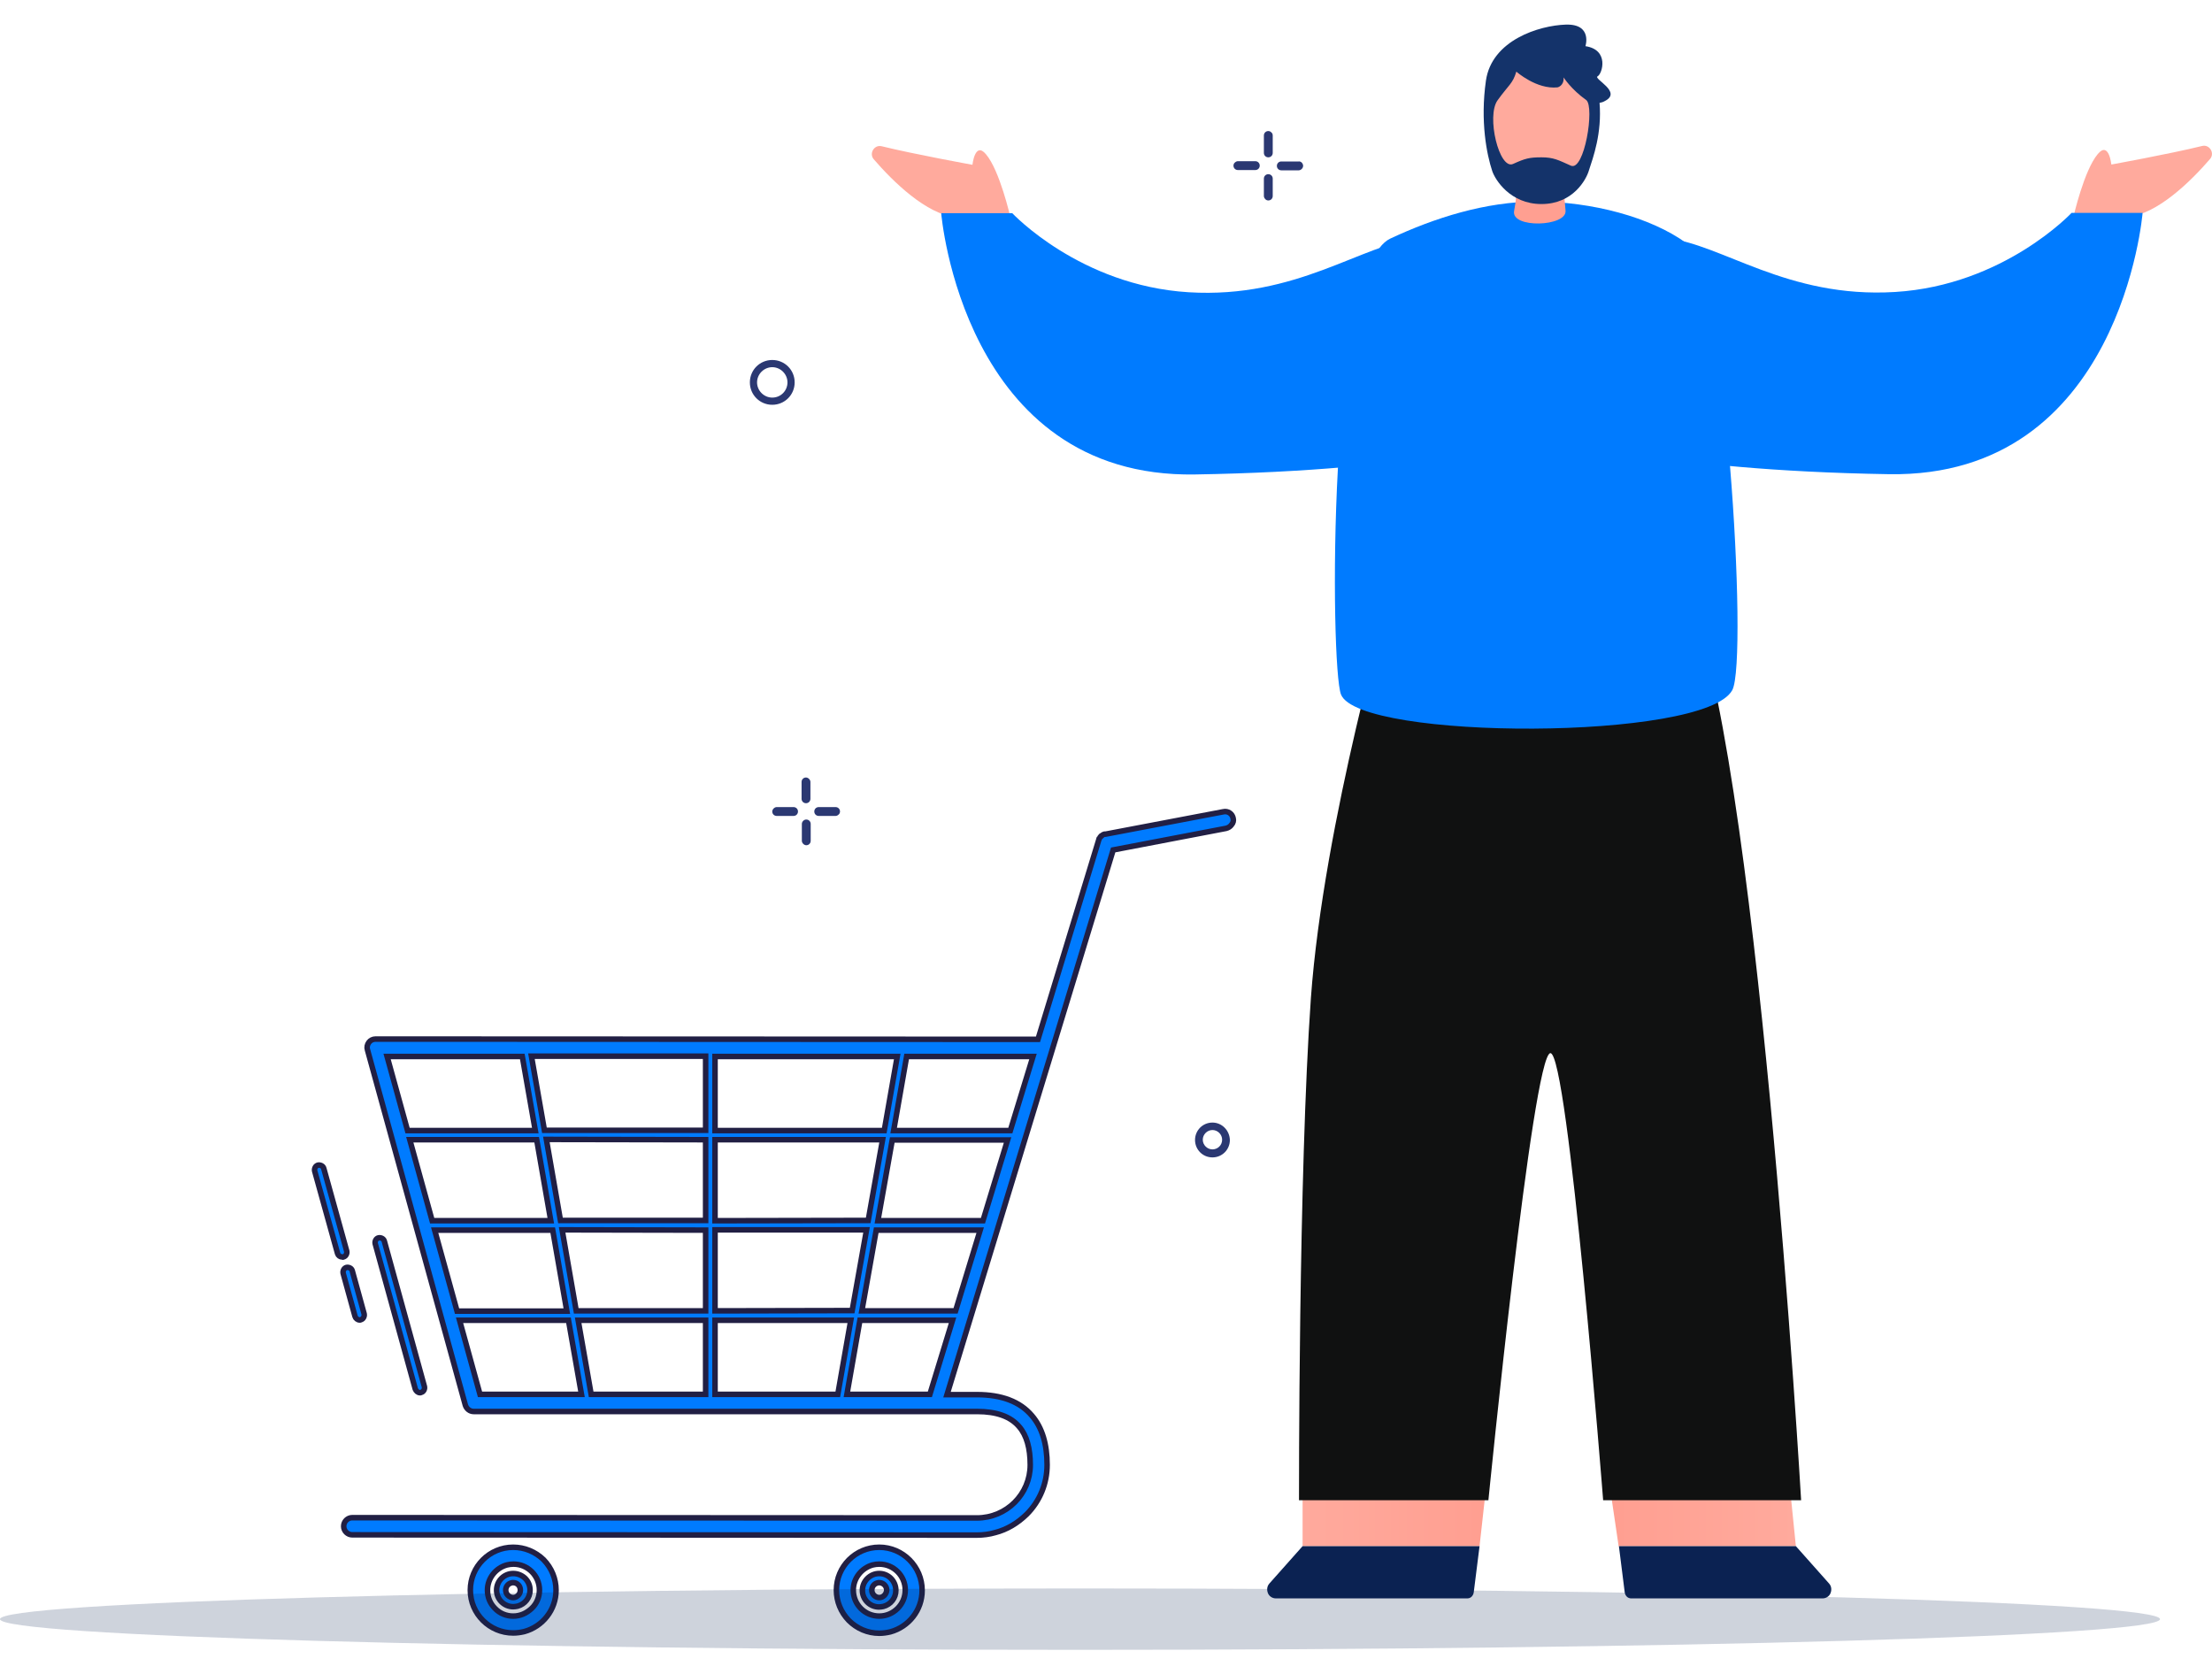
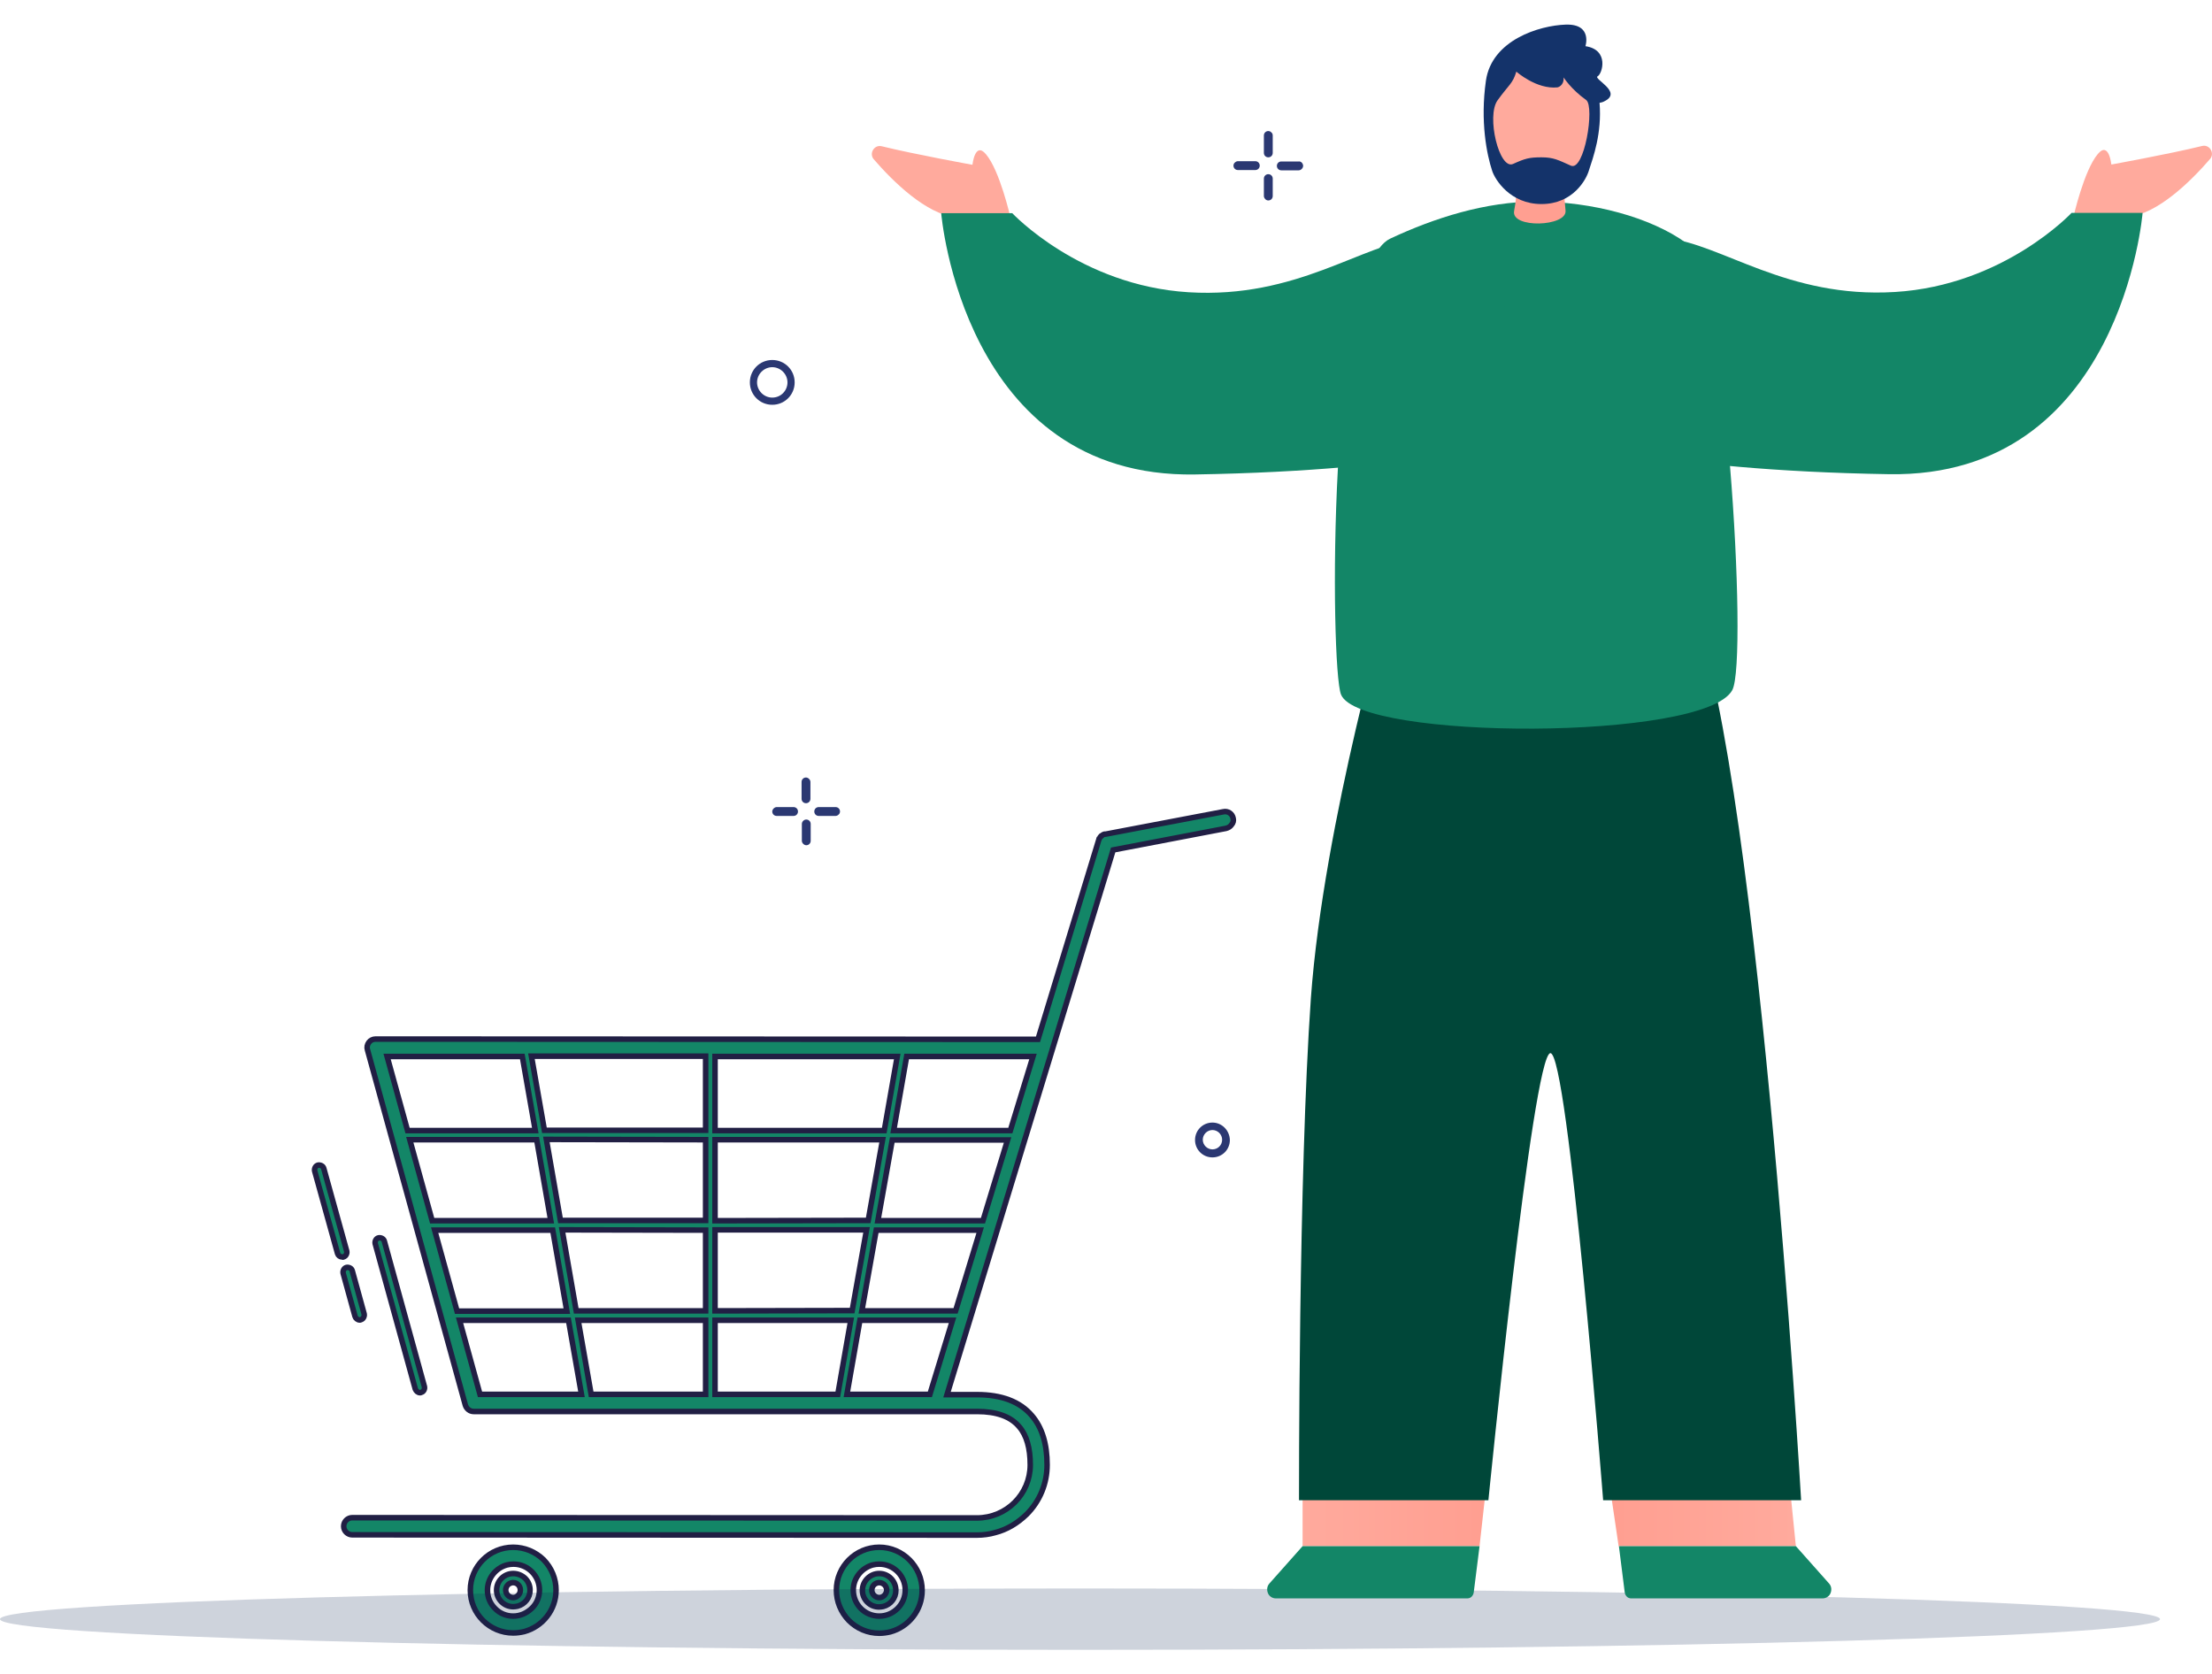
<svg xmlns="http://www.w3.org/2000/svg" version="1.1" id="Layer_1" x="0px" y="0px" width="800px" height="605.3px" viewBox="0 0 800 605.3" style="enable-background:new 0 0 800 605.3;" xml:space="preserve">
  <style type="text/css">
- 	.st0{fill:#007BFF;stroke:#211F44;stroke-width:2;stroke-miterlimit:10;}
+ 	.st0{fill:#138667;stroke:#211F44;stroke-width:2;stroke-miterlimit:10;}
	.st1{opacity:0.2;fill:#0B2252;}
	.st2{fill:url(#SVGID_1_);}
- 	.st3{fill:#0B2252;}
+ 	.st3{fill:#138667;}
	.st4{fill:url(#SVGID_2_);}
- 	.st5{fill:#101111;}
- 	.st6{fill:#007BFF;}
+ 	.st5{fill:#004739;}
+ 	.st6{fill:#138667;}
	.st7{fill:#FF9F91;}
	.st8{fill:#FFAA9D;}
	.st9{fill:#14336A;}
	.st10{fill:#2B3872;}
</style>
  <g>
    <path class="st0" d="M446,296c-0.3-1.7-1.9-2.8-3.6-2.4l-42.6,8.1l0,0l0,0c-0.1,0-0.1,0-0.2,0l0,0c0,0-0.1,0-0.1,0c0,0-0.1,0-0.1,0   l0,0c-0.4,0.1-0.8,0.4-1.1,0.7l0,0c0,0,0,0-0.1,0c0,0,0,0-0.1,0.1l0,0c-0.2,0.2-0.4,0.5-0.5,0.8l0,0c0,0,0,0.1-0.1,0.1   c0,0,0,0,0,0.1l0,0c0,0.1-0.1,0.1-0.1,0.2l0,0l-22,72.2l-239.6-0.1c-1,0-1.9,0.5-2.4,1.2c-0.6,0.8-0.8,1.8-0.5,2.7l35.4,128.5   c0.4,1.3,1.6,2.3,3,2.3c0,0,0,0,0,0l167.2,0l0,0c0,0,0,0,0,0l14.9,0c7,0,12.1,1.8,15.2,5.5c2.7,3.1,4,7.8,4,13.8   c0,10.6-8.6,19.2-19.3,19.2l-225.9-0.1c-1.7,0-3.1,1.4-3.1,3.1c0,1.7,1.4,3.1,3.1,3.1l225.9,0.1c2.3,0,4.5-0.3,6.6-0.9   c4.3-1.1,8.1-3.4,11.4-6.6c4.8-4.8,7.4-11.2,7.4-17.9c0-7.5-1.8-13.5-5.5-17.8c-4.3-5.1-11-7.6-19.9-7.6l-10.8,0l60.1-197l40.8-7.8   c0.8-0.2,1.5-0.6,2-1.3C446,297.6,446.2,296.8,446,296z M373.6,382.1l-8.2,26.8l-42.2,0l4.7-26.8L373.6,382.1z M364.4,412.3   l-8.9,29.2l-38,0l5.2-29.2L364.4,412.3z M258.6,408.9l0-26.8l65.9,0l-4.7,26.8L258.6,408.9z M344.5,477.5l-8.2,26.8l-30,0l4.7-26.8   L344.5,477.5z M258.6,441.5l0-29.3l60.6,0l-5.2,29.2L258.6,441.5z M258.6,474.1l0-29.3l54.8,0l-5.2,29.2L258.6,474.1z M354.5,444.9   l-8.9,29.2l-33.9,0l5.2-29.2L354.5,444.9z M307.7,477.5l-4.7,26.8l-44.4,0l0-26.8L307.7,477.5z M205.6,477.5l4.7,26.8l-36.7,0   l-7.4-26.8L205.6,477.5z M255.2,444.9l0,29.2l-46.8,0l-5.1-29.3L255.2,444.9z M199.9,444.9l5.1,29.3l-39.7,0l-8.1-29.3L199.9,444.9   z M255.2,412.2l0,29.2l-52.5,0l-5.1-29.3L255.2,412.2z M194.1,412.2l5.1,29.3l-42.9,0l-8.1-29.3L194.1,412.2z M255.2,382l0,26.8   l-58.3,0l-4.7-26.8L255.2,382z M193.6,408.9l-46.2,0l-7.4-26.8l48.9,0L193.6,408.9z M255.2,477.5l0,26.8l-41.4,0l-4.7-26.8   L255.2,477.5z" />
    <path class="st0" d="M185.6,559.6c-8.6,0-15.5,7-15.5,15.5c0,8.6,7,15.5,15.5,15.5c1.4,0,2.7-0.2,4-0.5c6.6-1.8,11.5-7.8,11.5-15   c0-4.1-1.6-8-4.5-11C193.6,561.2,189.7,559.6,185.6,559.6z M185.6,584.5c-2.5,0-4.9-1-6.6-2.8c-1.8-1.8-2.7-4.1-2.7-6.6   c0-4.3,3-8,7-9.1c0.8-0.2,1.6-0.3,2.4-0.3c5.2,0,9.4,4.2,9.4,9.4c0,2.5-1,4.9-2.8,6.6C190.4,583.5,188.1,584.5,185.6,584.5z" />
    <path class="st0" d="M318,559.6c-8.6,0-15.5,7-15.5,15.5c0,4.1,1.6,8,4.5,11c2.9,2.9,6.8,4.6,11,4.6c1.4,0,2.7-0.2,4-0.5   c6.6-1.8,11.5-7.8,11.5-15C333.5,566.6,326.5,559.6,318,559.6z M318,584.5c-5.2,0-9.4-4.2-9.4-9.4c0-4.3,3-8,7-9.1   c0.8-0.2,1.6-0.3,2.4-0.3c5.2,0,9.4,4.2,9.4,9.4C327.4,580.3,323.1,584.5,318,584.5z" />
    <path class="st0" d="M318,569.1c-1.6,0-3.1,0.6-4.3,1.8c-1.1,1.1-1.8,2.6-1.8,4.3c0,3.3,2.7,6,6,6c0.5,0,1.1-0.1,1.6-0.2   c2.6-0.7,4.5-3,4.5-5.8C324,571.8,321.3,569.1,318,569.1z M318,577.8c-0.7,0-1.4-0.3-1.9-0.8c-0.5-0.5-0.8-1.2-0.8-1.9   c0-1.2,0.8-2.3,2-2.6c0.2-0.1,0.4-0.1,0.7-0.1c0.7,0,1.4,0.3,1.9,0.8c0.5,0.5,0.8,1.2,0.8,1.9C320.6,576.6,319.4,577.8,318,577.8z" />
    <path class="st0" d="M185.6,569.1c-3.3,0-6,2.7-6,6c0,3.3,2.7,6,6,6c0.5,0,1.1-0.1,1.6-0.2c2.6-0.7,4.5-3,4.5-5.8   c0-1.6-0.6-3.1-1.8-4.3C188.7,569.7,187.2,569.1,185.6,569.1z M185.6,577.8c-0.7,0-1.4-0.3-1.9-0.8c-0.5-0.5-0.8-1.2-0.8-1.9   c0-1.2,0.8-2.3,2-2.6c0.2-0.1,0.4-0.1,0.7-0.1c1.5,0,2.6,1.2,2.6,2.7c0,0.7-0.3,1.4-0.8,1.9C186.9,577.5,186.3,577.8,185.6,577.8z" />
    <path class="st0" d="M151.9,503.7c0.1,0,0.3,0,0.4-0.1c0,0,0,0,0,0c0.9-0.2,1.4-1.2,1.2-2.1L139,448.9c-0.1-0.4-0.4-0.8-0.8-1   c-0.4-0.2-0.8-0.3-1.3-0.2c-0.9,0.2-1.4,1.2-1.2,2.1l14.5,52.6C150.5,503.1,151.1,503.7,151.9,503.7z" />
    <path class="st0" d="M124.2,454.6c0.4-0.1,0.8-0.4,1-0.8c0.2-0.4,0.3-0.8,0.2-1.3l-8.3-29.9c-0.1-0.4-0.4-0.8-0.8-1   c-0.4-0.2-0.9-0.3-1.3-0.2c-0.4,0.1-0.8,0.4-1,0.8c-0.2,0.4-0.3,0.8-0.2,1.3l8.3,29.9c0.2,0.7,0.9,1.2,1.6,1.2   C123.9,454.7,124.1,454.7,124.2,454.6C124.2,454.6,124.2,454.6,124.2,454.6z" />
    <path class="st0" d="M130.1,477.4c0.1,0,0.3,0,0.4-0.1c0,0,0,0,0,0c0.4-0.1,0.8-0.4,1-0.8s0.3-0.8,0.2-1.3l-4.3-15.6   c-0.1-0.4-0.4-0.8-0.8-1c-0.4-0.2-0.8-0.3-1.3-0.2c-0.4,0.1-0.8,0.4-1,0.8c-0.2,0.4-0.3,0.8-0.2,1.3l4.3,15.6   C128.6,476.8,129.3,477.4,130.1,477.4z" />
  </g>
  <ellipse class="st1" cx="390.6" cy="585.6" rx="390.6" ry="11.1" />
  <g>
    <linearGradient id="SVGID_1_" gradientUnits="userSpaceOnUse" x1="5363.699" y1="548.378" x2="5430.101" y2="548.378" gradientTransform="matrix(1 0 0 1 -4892.647 0)">
      <stop offset="0" style="stop-color:#FFAA9D" />
      <stop offset="0.966" style="stop-color:#FF9F91" />
    </linearGradient>
    <polygon class="st2" points="471.1,540.5 471.1,559.2 535.1,559.2 537.5,537.6  " />
    <path class="st3" d="M471.1,559.2l-12,13.5c-1,1.1-1,2.6-0.4,3.8c0.5,0.9,1.5,1.6,2.8,1.6h69.1c0.6,0,1.2-0.2,1.6-0.6   c0.4-0.4,0.7-0.9,0.8-1.6l2.1-16.7H471.1z" />
    <linearGradient id="SVGID_2_" gradientUnits="userSpaceOnUse" x1="-424.823" y1="548.359" x2="-357.545" y2="548.359" gradientTransform="matrix(-1 0 0 1 224.6386 0)">
      <stop offset="0" style="stop-color:#FFAA9D" />
      <stop offset="0.966" style="stop-color:#FF9F91" />
    </linearGradient>
    <polygon class="st4" points="647.6,540.4 649.5,559.2 585.4,559.2 582.2,537.5  " />
    <path class="st3" d="M649.5,559.2l12,13.5c1,1.1,1,2.6,0.4,3.8c-0.5,0.9-1.5,1.6-2.8,1.6h-69.1c-0.6,0-1.2-0.2-1.6-0.6   c-0.4-0.4-0.7-0.9-0.8-1.6l-2.1-16.7H649.5z" />
    <path class="st5" d="M503.2,213.8c0,0-24.5,83.6-29.1,147.2c-4.5,63.6-4.3,181.6-4.3,181.6h68.5c0,0,16-161.2,22.4-161.7   c6.4-0.6,19.1,161.7,19.1,161.7h71.6c0,0-16.1-277.5-41.7-328.8H503.2z" />
    <path class="st6" d="M610,88c-13-9.5-34.4-15.1-54.3-15.1c-18.4,0-36.9,5.9-52.9,13.4c-22.7,10.7-21.8,155-17.8,164.9   c6.7,16.6,131.6,16.8,141.5-1.6C632.4,238.7,623.9,98.1,610,88z" />
    <g>
      <path class="st7" d="M547.6,76.3c1.2-6.1,1-12.4,1.5-16.2c0,0,15.7-0.3,15.7-0.1c0.2,2,1.3,14.7,1.4,16.2    C566.7,82,546.4,82.7,547.6,76.3z" />
      <path class="st8" d="M576.9,29.7c-2-1.9-13.7-2.9-19.3-2.9c-2.3,0-6-2.1-9.2-1.8c-4.7,0.5-8.8,3.6-10,4.7c-2,1.9-0.1,22.8,1,26.8    c1.2,4,6.8,14.2,18.3,14.2s17.1-10.2,18.3-14.2C577.1,52.5,579,31.6,576.9,29.7z" />
      <path class="st9" d="M577.8,27.6c1.7-0.9,4.3-9.6-4.4-10.9c0,0,2.6-8.1-7.1-7.8c-9.6,0.3-26.8,5.6-28.9,20.3    c-2.1,14.7,0.3,26.7,2.3,32.7c1,3,6.4,11.9,17.8,11.9c11.5,0,16.2-9,17.1-12c1.6-4.9,4.8-13.6,3.9-24.6c0.6-0.1,1.3-0.3,1.8-0.6    C587,33.3,576.1,28.5,577.8,27.6z M568.1,59.9c-4.5-2-6.2-3-10.6-3c-4.4,0-5.9,0.4-10.3,2.4c-5,2.2-9.7-17.3-5.6-23    c4.1-5.7,5.5-6,6.8-10.4c0,0,7.3,6.5,14.9,5.7c0,0,2.4-0.5,2.2-3.6c0,0,2.7,4.3,8.2,8.2C576.8,38.7,573,62.2,568.1,59.9z" />
    </g>
    <g>
      <path class="st8" d="M365.4,78.5c0,0-3.8-16.8-8.8-22.7c-4-4.8-4.9,3.8-4.9,3.8s-21-3.8-32.8-6.7c-2.7-0.7-4.7,2.6-2.9,4.7    c7,8.1,19,19.9,29.8,21H365.4z" />
      <path class="st6" d="M541.8,88.6c0,0-8.7-4.4-29-2.4c-20.3,2.1-43.7,21.9-82.9,19.5c-39.3-2.4-63.8-28.6-63.8-28.6h-25.7    c0,0,7.8,95.9,91.8,94.5c84-1.4,116.9-13,116.9-13L541.8,88.6z" />
    </g>
    <g>
      <path class="st8" d="M749.9,78.4c0,0,3.8-16.8,8.8-22.7c4-4.8,4.9,3.8,4.9,3.8s21-3.8,32.8-6.7c2.7-0.7,4.7,2.6,2.9,4.7    c-7,8.1-19,19.9-29.8,21H749.9z" />
      <path class="st6" d="M573.5,88.5c0,0,8.7-4.4,29-2.4c20.3,2.1,43.7,21.9,82.9,19.5c39.3-2.4,63.8-28.6,63.8-28.6h25.7    c0,0-7.8,95.9-91.8,94.5c-84-1.4-116.9-13-116.9-13L573.5,88.5z" />
    </g>
  </g>
  <g>
    <path class="st10" d="M280.9,291.9h6.1c0.9,0,1.6,0.7,1.6,1.6l0,0c0,0.9-0.7,1.6-1.6,1.6h-6.1c-0.9,0-1.6-0.7-1.6-1.6   c0-0.4,0.2-0.8,0.5-1.1C280.1,292.1,280.5,291.9,280.9,291.9z" />
    <path class="st10" d="M303.8,293.5c0,0.4-0.2,0.9-0.5,1.1c-0.3,0.3-0.7,0.5-1.1,0.5h-6.1c-0.9,0-1.6-0.7-1.6-1.6l0,0   c0-0.9,0.7-1.6,1.6-1.6h6.1C303.1,291.9,303.8,292.6,303.8,293.5z" />
    <path class="st10" d="M293.1,282.8v6.1c0,0.9-0.7,1.6-1.6,1.6l0,0c-0.9,0-1.6-0.7-1.6-1.6v-6.1c0-0.9,0.7-1.6,1.6-1.6   c0.4,0,0.8,0.2,1.1,0.5S293.1,282.4,293.1,282.8z" />
    <path class="st10" d="M291.6,296.4L291.6,296.4c0.9,0,1.6,0.7,1.6,1.6v6.1c0,0.9-0.7,1.6-1.6,1.6c-0.4,0-0.8-0.2-1.1-0.5   c-0.3-0.3-0.5-0.7-0.5-1.1V298C290,297.2,290.7,296.4,291.6,296.4z" />
  </g>
  <path class="st10" d="M279.3,130.2c-4.5,0-8.1,3.6-8.1,8.1c0,4.5,3.6,8.1,8.1,8.1s8.1-3.6,8.1-8.1  C287.4,133.8,283.8,130.2,279.3,130.2z M279.3,143.8c-3,0-5.5-2.5-5.5-5.5c0-3,2.5-5.5,5.5-5.5s5.5,2.5,5.5,5.5  C284.8,141.3,282.4,143.8,279.3,143.8z" />
  <path class="st10" d="M438.5,406c-3.5,0-6.3,2.8-6.3,6.3c0,3.5,2.8,6.3,6.3,6.3c3.5,0,6.3-2.8,6.3-6.3  C444.7,408.8,441.9,406,438.5,406z M438.5,415.7c-1.9,0-3.5-1.6-3.5-3.5c0-1.9,1.6-3.5,3.5-3.5c1.9,0,3.5,1.6,3.5,3.5  C442,414.2,440.4,415.7,438.5,415.7z" />
  <g>
    <path class="st10" d="M447.7,58.3h6.3c0.9,0,1.6,0.7,1.6,1.6l0,0c0,0.9-0.7,1.6-1.6,1.6h-6.3c-0.9,0-1.6-0.7-1.6-1.6   c0-0.4,0.2-0.9,0.5-1.1C446.9,58.5,447.3,58.3,447.7,58.3z" />
    <path class="st10" d="M471.3,59.9c0,0.5-0.2,0.9-0.5,1.2c-0.3,0.3-0.7,0.5-1.1,0.5h-6.3c-0.9,0-1.6-0.7-1.6-1.6l0,0   c0-0.9,0.7-1.6,1.6-1.6h6.3C470.5,58.3,471.2,59,471.3,59.9z" />
    <path class="st10" d="M460.3,49v6.3c0,0.9-0.7,1.6-1.6,1.6l0,0c-0.9,0-1.6-0.7-1.6-1.6V49c0-0.9,0.7-1.6,1.6-1.6   c0.4,0,0.9,0.2,1.1,0.5C460.1,48.1,460.3,48.5,460.3,49z" />
    <path class="st10" d="M458.7,63L458.7,63c0.9,0,1.6,0.7,1.6,1.6v6.3c0,0.9-0.7,1.6-1.6,1.6c-0.4,0-0.9-0.2-1.1-0.5   c-0.3-0.3-0.5-0.7-0.5-1.1v-6.3C457.1,63.7,457.8,63,458.7,63z" />
  </g>
</svg>
